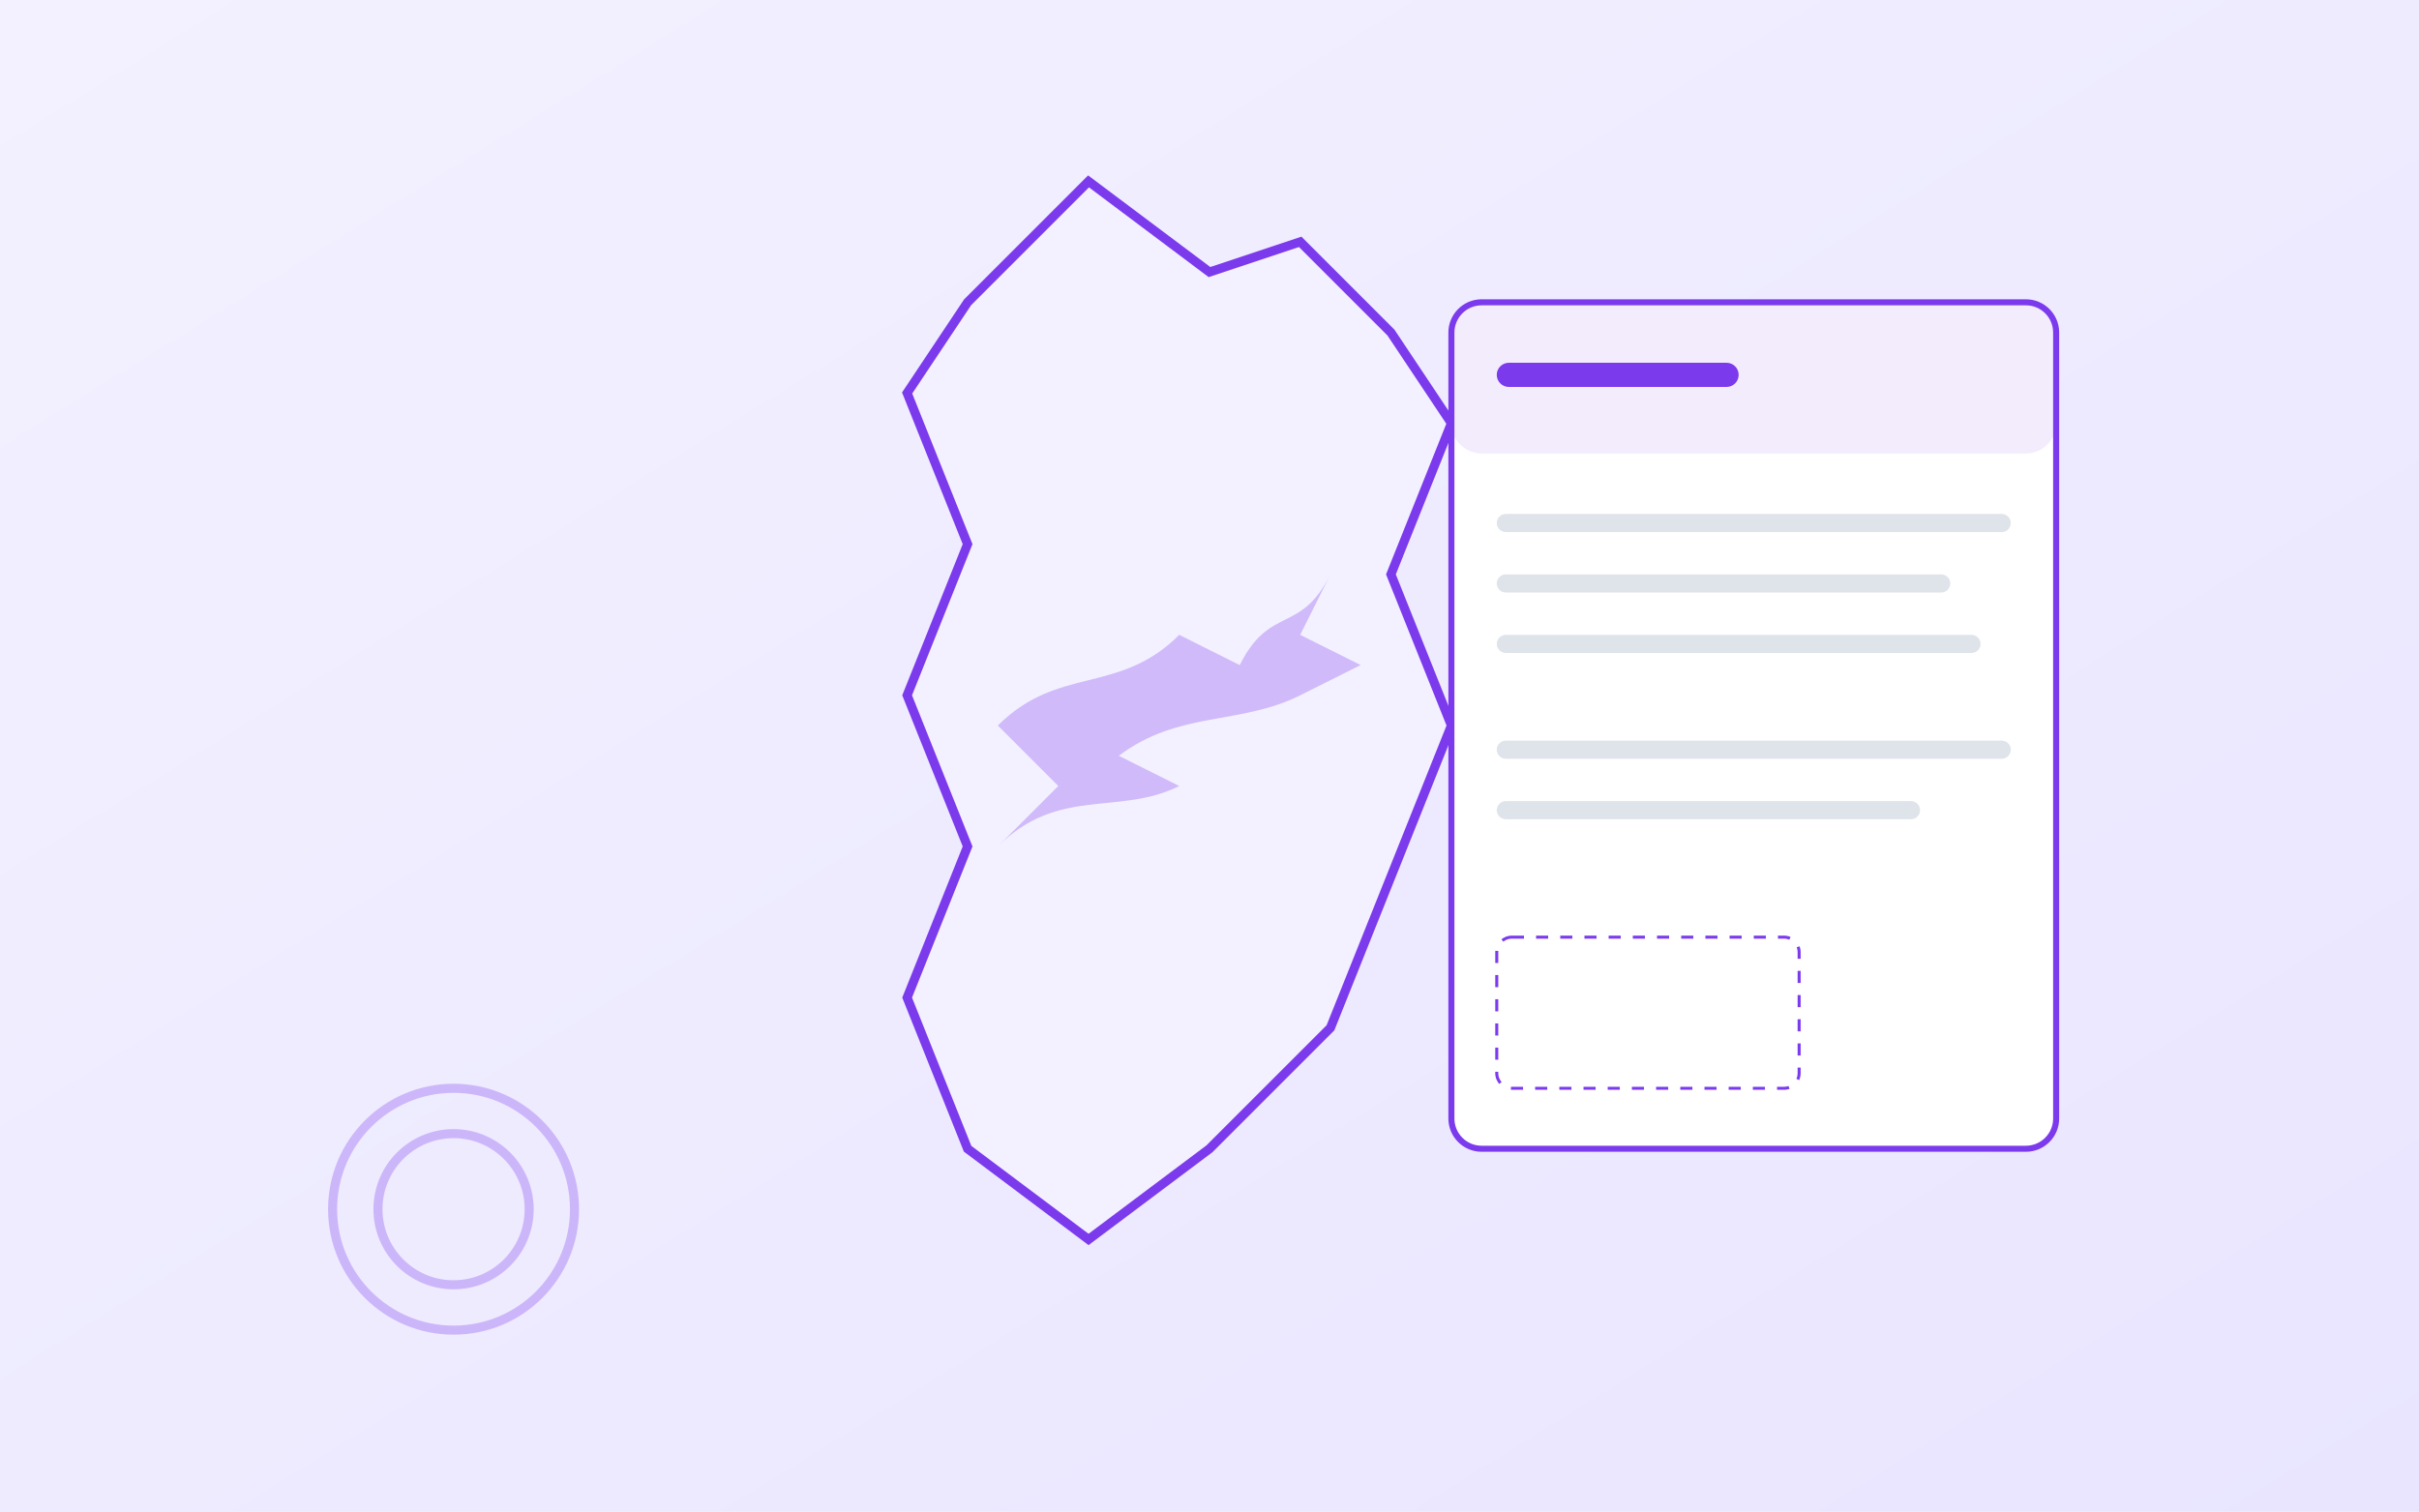
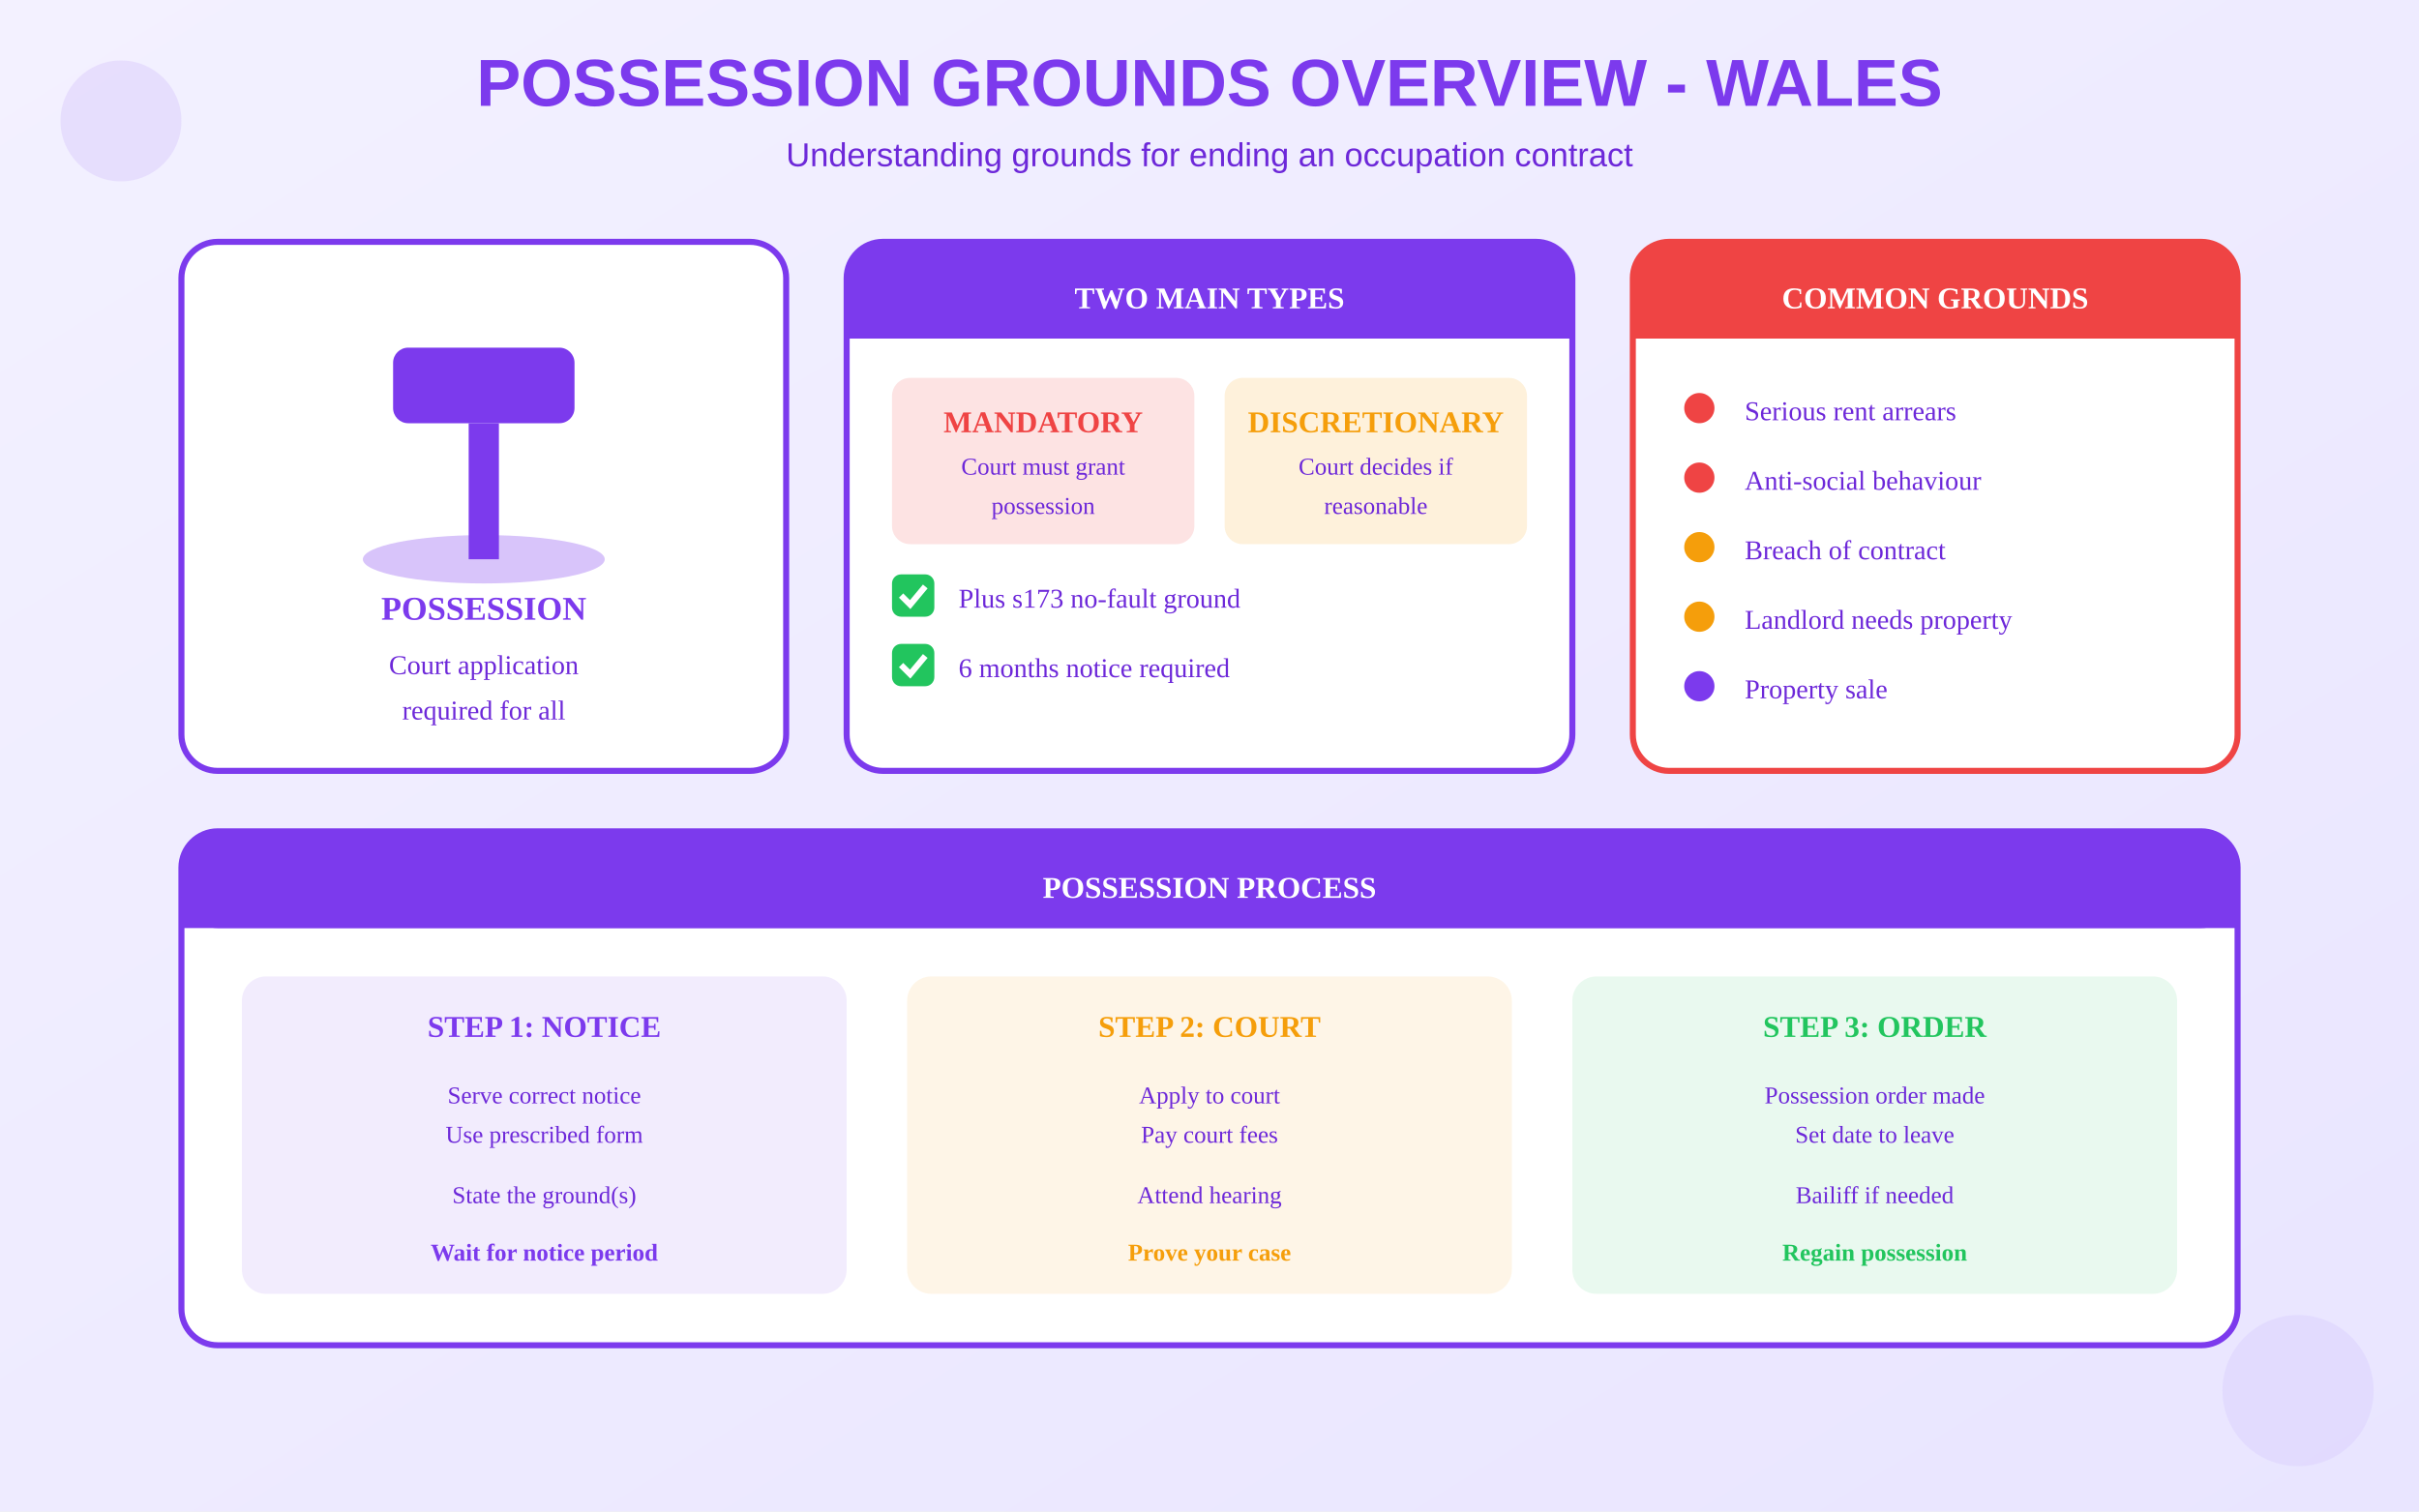
<svg xmlns="http://www.w3.org/2000/svg" viewBox="0 0 800 500">
  <defs>
    <linearGradient id="bgGrad" x1="0%" y1="0%" x2="100%" y2="100%">
      <stop offset="0%" style="stop-color:#F3F1FF" />
      <stop offset="100%" style="stop-color:#E9E5FF" />
    </linearGradient>
  </defs>
  <rect width="800" height="500" fill="url(#bgGrad)" />
-   <g transform="translate(280, 60)">
-     <path d="M80 0 L120 30 L150 20 L180 50 L200 80 L180 130 L200 180 L180 230 L160 280              L120 320 L80 350 L40 320 L20 270 L40 220 L20 170 L40 120 L20 70 L40 40 Z" fill="#F3F1FF" stroke="#7C3AED" stroke-width="3" />
-     <g transform="translate(50, 100)">
-       <path d="M0 80 C20 60 40 70 60 50 L80 60 C90 40 100 50 110 30 L100 50 L120 60 L100 70                C80 80 60 75 40 90 L60 100 C40 110 20 100 0 120 L20 100 C10 90 5 85 0 80 Z" fill="#7C3AED" opacity="0.3" />
+   <text x="400" y="35" text-anchor="middle" fill="#7C3AED" font-size="22" font-weight="bold" font-family="Arial">POSSESSION GROUNDS OVERVIEW - WALES</text>
+   <text x="400" y="55" text-anchor="middle" fill="#6D28D9" font-size="11" font-family="Arial">Understanding grounds for ending an occupation contract</text>
+   <g transform="translate(60, 80)">
+     <rect x="0" y="0" width="200" height="175" rx="12" fill="white" stroke="#7C3AED" stroke-width="2" />
+     <g transform="translate(40, 10)">
+       <rect x="30" y="25" width="60" height="25" rx="5" fill="#7C3AED" />
+       <rect x="55" y="50" width="10" height="45" fill="#7C3AED" />
+       <ellipse cx="60" cy="95" rx="40" ry="8" fill="#7C3AED" opacity="0.3" />
+     </g>
+     <text x="100" y="125" text-anchor="middle" fill="#7C3AED" font-size="11" font-weight="bold">POSSESSION</text>
+     <text x="100" y="143" text-anchor="middle" fill="#6D28D9" font-size="9">Court application</text>
+     <text x="100" y="158" text-anchor="middle" fill="#6D28D9" font-size="9">required for all</text>
+   </g>
+   <g transform="translate(280, 80)">
+     <rect x="0" y="0" width="240" height="175" rx="12" fill="white" stroke="#7C3AED" stroke-width="2" />
+     <rect x="0" y="0" width="240" height="32" rx="12" fill="#7C3AED" />
+     <rect x="0" y="20" width="240" height="12" fill="#7C3AED" />
+     <text x="120" y="22" text-anchor="middle" fill="white" font-size="10" font-weight="bold">TWO MAIN TYPES</text>
+     <g transform="translate(15, 45)">
+       <rect x="0" y="0" width="100" height="55" rx="6" fill="#EF4444" opacity="0.15" />
+       <text x="50" y="18" text-anchor="middle" fill="#EF4444" font-size="10" font-weight="bold">MANDATORY</text>
+       <text x="50" y="32" text-anchor="middle" fill="#6D28D9" font-size="8">Court must grant</text>
+       <text x="50" y="45" text-anchor="middle" fill="#6D28D9" font-size="8">possession</text>
+     </g>
+     <g transform="translate(125, 45)">
+       <rect x="0" y="0" width="100" height="55" rx="6" fill="#F59E0B" opacity="0.15" />
+       <text x="50" y="18" text-anchor="middle" fill="#F59E0B" font-size="10" font-weight="bold">DISCRETIONARY</text>
+       <text x="50" y="32" text-anchor="middle" fill="#6D28D9" font-size="8">Court decides if</text>
+       <text x="50" y="45" text-anchor="middle" fill="#6D28D9" font-size="8">reasonable</text>
+     </g>
+     <g transform="translate(15, 110)">
+       <rect x="0" y="0" width="14" height="14" rx="3" fill="#22C55E" />
+       <path d="M3 7 L6 10 L11 4" stroke="white" stroke-width="2" fill="none" />
+       <text x="22" y="11" fill="#6D28D9" font-size="9">Plus s173 no-fault ground</text>
+     </g>
+     <g transform="translate(15, 133)">
+       <rect x="0" y="0" width="14" height="14" rx="3" fill="#22C55E" />
+       <path d="M3 7 L6 10 L11 4" stroke="white" stroke-width="2" fill="none" />
+       <text x="22" y="11" fill="#6D28D9" font-size="9">6 months notice required</text>
    </g>
  </g>
-   <g transform="translate(480, 100)">
-     <rect x="0" y="0" width="200" height="280" rx="10" fill="white" stroke="#7C3AED" stroke-width="2" />
-     <rect x="0" y="0" width="200" height="50" rx="10" fill="#7C3AED" opacity="0.1" />
-     <rect x="15" y="20" width="80" height="8" rx="4" fill="#7C3AED" />
-     <rect x="15" y="70" width="170" height="6" rx="3" fill="#94A3B8" opacity="0.3" />
-     <rect x="15" y="90" width="150" height="6" rx="3" fill="#94A3B8" opacity="0.3" />
-     <rect x="15" y="110" width="160" height="6" rx="3" fill="#94A3B8" opacity="0.3" />
-     <rect x="15" y="145" width="170" height="6" rx="3" fill="#94A3B8" opacity="0.3" />
-     <rect x="15" y="165" width="140" height="6" rx="3" fill="#94A3B8" opacity="0.3" />
-     <rect x="15" y="210" width="100" height="50" rx="5" stroke="#7C3AED" stroke-width="1" stroke-dasharray="4" fill="none" />
+   <g transform="translate(540, 80)">
+     <rect x="0" y="0" width="200" height="175" rx="12" fill="white" stroke="#EF4444" stroke-width="2" />
+     <rect x="0" y="0" width="200" height="32" rx="12" fill="#EF4444" />
+     <rect x="0" y="20" width="200" height="12" fill="#EF4444" />
+     <text x="100" y="22" text-anchor="middle" fill="white" font-size="10" font-weight="bold">COMMON GROUNDS</text>
+     <g transform="translate(15, 48)">
+       <circle cx="7" cy="7" r="5" fill="#EF4444" />
+       <text x="22" y="11" fill="#6D28D9" font-size="9">Serious rent arrears</text>
+     </g>
+     <g transform="translate(15, 71)">
+       <circle cx="7" cy="7" r="5" fill="#EF4444" />
+       <text x="22" y="11" fill="#6D28D9" font-size="9">Anti-social behaviour</text>
+     </g>
+     <g transform="translate(15, 94)">
+       <circle cx="7" cy="7" r="5" fill="#F59E0B" />
+       <text x="22" y="11" fill="#6D28D9" font-size="9">Breach of contract</text>
+     </g>
+     <g transform="translate(15, 117)">
+       <circle cx="7" cy="7" r="5" fill="#F59E0B" />
+       <text x="22" y="11" fill="#6D28D9" font-size="9">Landlord needs property</text>
+     </g>
+     <g transform="translate(15, 140)">
+       <circle cx="7" cy="7" r="5" fill="#7C3AED" />
+       <text x="22" y="11" fill="#6D28D9" font-size="9">Property sale</text>
+     </g>
  </g>
-   <circle cx="150" cy="400" r="40" fill="none" stroke="#7C3AED" stroke-width="3" opacity="0.3" />
-   <circle cx="150" cy="400" r="25" fill="none" stroke="#7C3AED" stroke-width="3" opacity="0.3" />
+   <g transform="translate(60, 275)">
+     <rect x="0" y="0" width="680" height="170" rx="12" fill="white" stroke="#7C3AED" stroke-width="2" />
+     <rect x="0" y="0" width="680" height="32" rx="12" fill="#7C3AED" />
+     <rect x="0" y="20" width="680" height="12" fill="#7C3AED" />
+     <text x="340" y="22" text-anchor="middle" fill="white" font-size="10" font-weight="bold">POSSESSION PROCESS</text>
+     <g transform="translate(20, 48)">
+       <rect x="0" y="0" width="200" height="105" rx="8" fill="#7C3AED" opacity="0.1" />
+       <text x="100" y="20" text-anchor="middle" fill="#7C3AED" font-size="10" font-weight="bold">STEP 1: NOTICE</text>
+       <text x="100" y="42" text-anchor="middle" fill="#6D28D9" font-size="8">Serve correct notice</text>
+       <text x="100" y="55" text-anchor="middle" fill="#6D28D9" font-size="8">Use prescribed form</text>
+       <text x="100" y="75" text-anchor="middle" fill="#6D28D9" font-size="8">State the ground(s)</text>
+       <text x="100" y="94" text-anchor="middle" fill="#7C3AED" font-size="8" font-weight="bold">Wait for notice period</text>
+     </g>
+     <g transform="translate(240, 48)">
+       <rect x="0" y="0" width="200" height="105" rx="8" fill="#F59E0B" opacity="0.1" />
+       <text x="100" y="20" text-anchor="middle" fill="#F59E0B" font-size="10" font-weight="bold">STEP 2: COURT</text>
+       <text x="100" y="42" text-anchor="middle" fill="#6D28D9" font-size="8">Apply to court</text>
+       <text x="100" y="55" text-anchor="middle" fill="#6D28D9" font-size="8">Pay court fees</text>
+       <text x="100" y="75" text-anchor="middle" fill="#6D28D9" font-size="8">Attend hearing</text>
+       <text x="100" y="94" text-anchor="middle" fill="#F59E0B" font-size="8" font-weight="bold">Prove your case</text>
+     </g>
+     <g transform="translate(460, 48)">
+       <rect x="0" y="0" width="200" height="105" rx="8" fill="#22C55E" opacity="0.1" />
+       <text x="100" y="20" text-anchor="middle" fill="#22C55E" font-size="10" font-weight="bold">STEP 3: ORDER</text>
+       <text x="100" y="42" text-anchor="middle" fill="#6D28D9" font-size="8">Possession order made</text>
+       <text x="100" y="55" text-anchor="middle" fill="#6D28D9" font-size="8">Set date to leave</text>
+       <text x="100" y="75" text-anchor="middle" fill="#6D28D9" font-size="8">Bailiff if needed</text>
+       <text x="100" y="94" text-anchor="middle" fill="#22C55E" font-size="8" font-weight="bold">Regain possession</text>
+     </g>
+   </g>
+   <circle cx="40" cy="40" r="20" fill="#7C3AED" opacity="0.1" />
+   <circle cx="760" cy="460" r="25" fill="#A78BFA" opacity="0.12" />
</svg>
